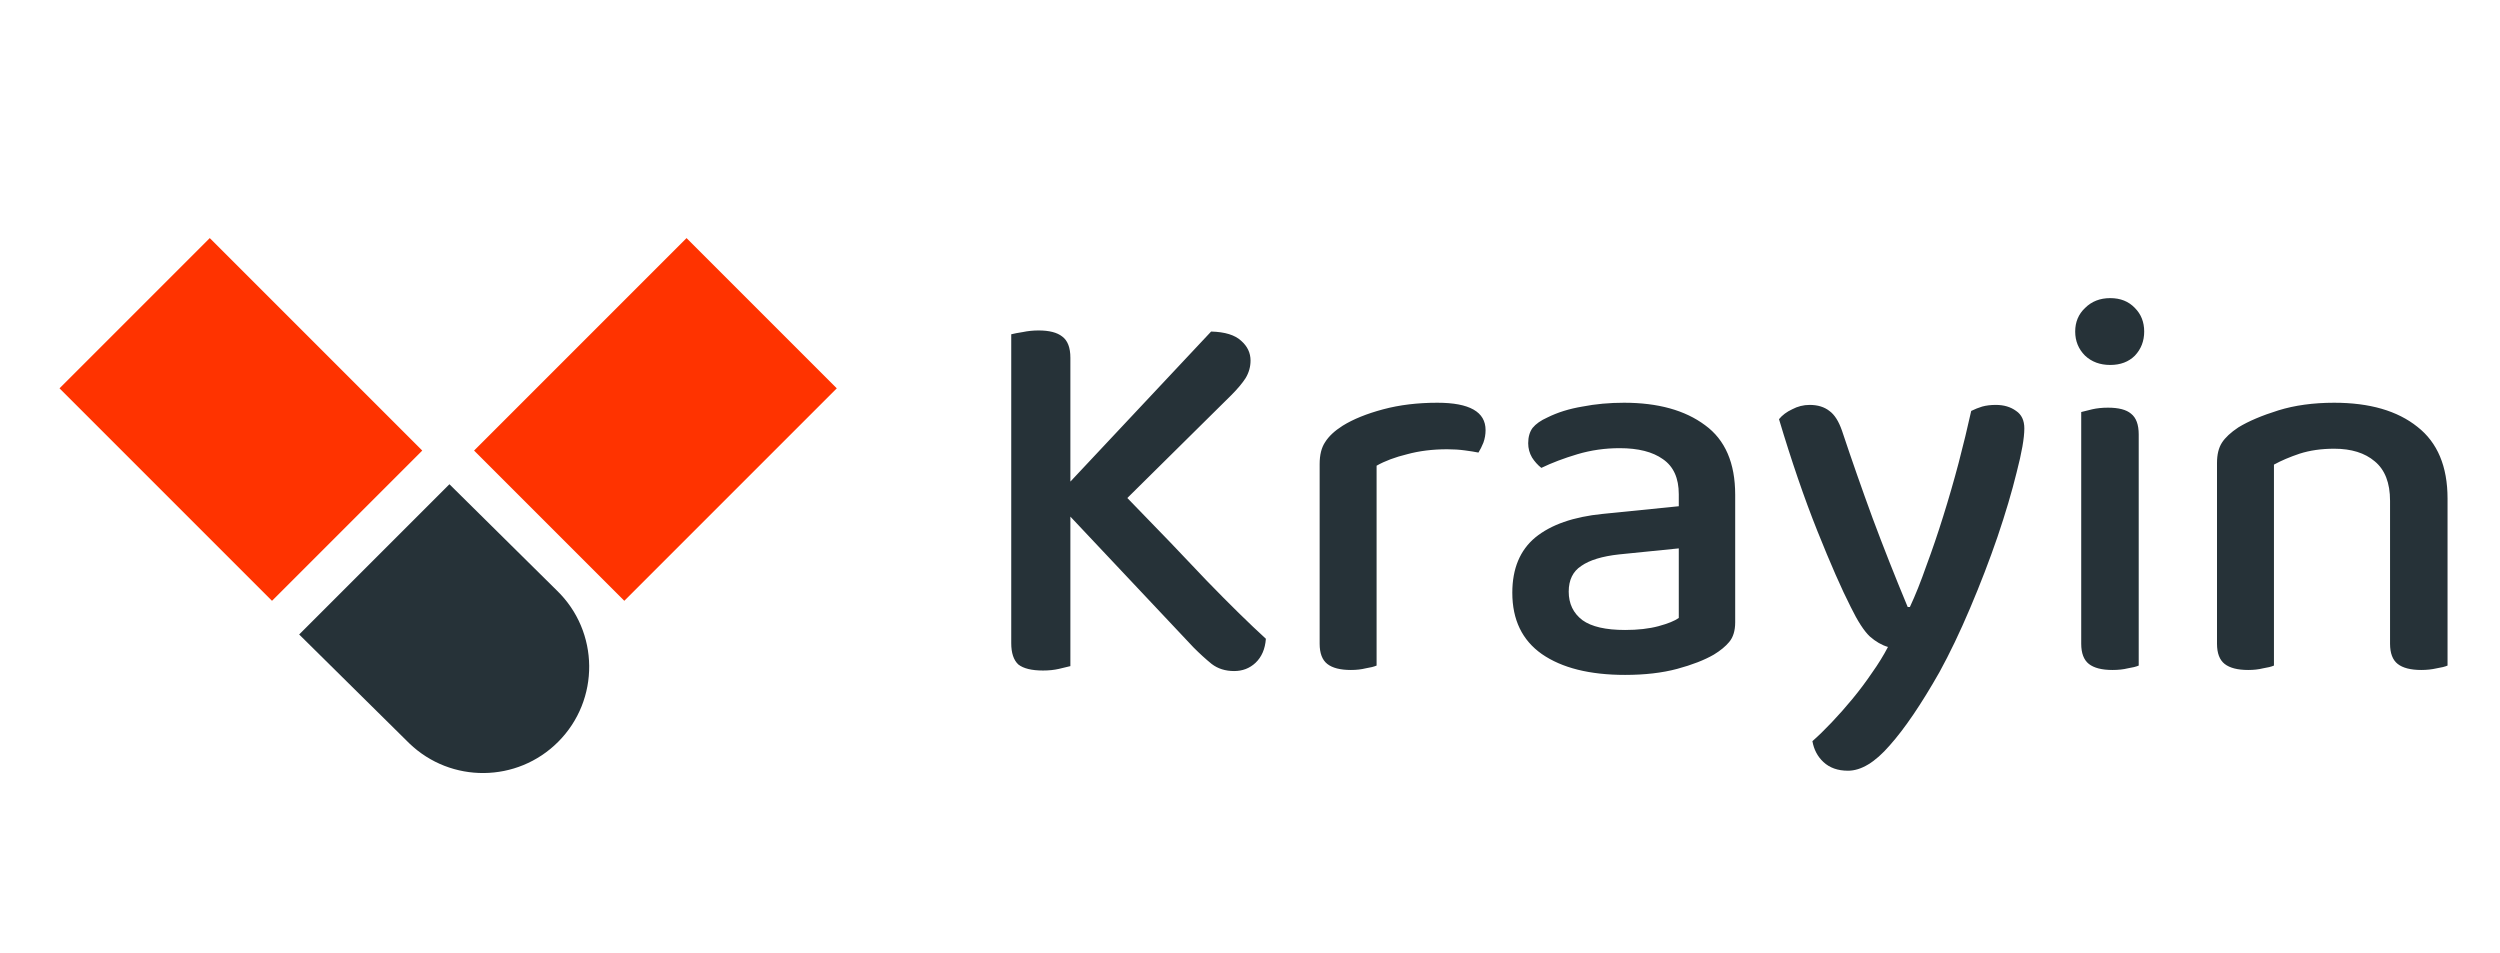
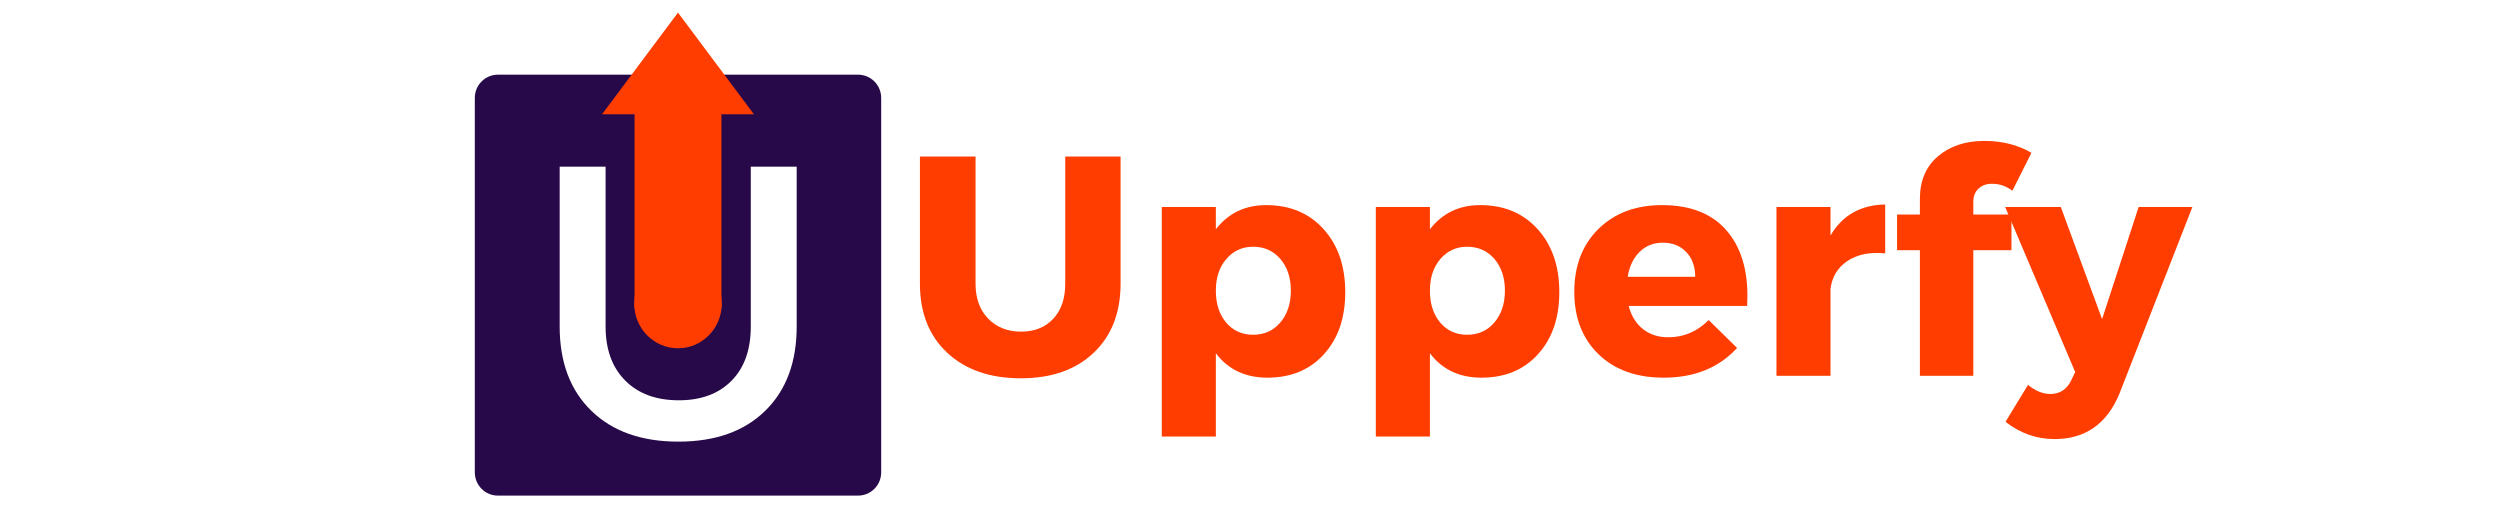
- <svg xmlns="http://www.w3.org/2000/svg" width="105" height="40" viewBox="0 0 105 40" fill="none">
-   <path d="M2.5 16.31L11.424 25.234L17.734 18.924L8.81 10L2.5 16.31Z" fill="#FF3300" />
-   <path d="M35.145 16.31L26.221 25.234L19.911 18.924L28.835 10L35.145 16.31Z" fill="#FF3300" />
-   <path d="M12.565 26.648L17.19 31.22C18.941 32.906 21.72 32.88 23.439 31.161C25.205 29.395 25.178 26.525 23.38 24.793L18.876 20.338L12.565 26.648Z" fill="#263238" />
-   <path d="M44.956 21.698V27.977C44.833 28.008 44.672 28.047 44.473 28.093C44.273 28.139 44.051 28.162 43.806 28.162C43.33 28.162 42.985 28.077 42.771 27.909C42.571 27.724 42.472 27.425 42.472 27.012V14.04C42.594 14.009 42.755 13.978 42.955 13.947C43.169 13.902 43.392 13.879 43.622 13.879C44.066 13.879 44.396 13.963 44.611 14.132C44.841 14.3 44.956 14.599 44.956 15.028V20.227L50.867 13.925C51.449 13.94 51.871 14.07 52.132 14.316C52.392 14.546 52.523 14.822 52.523 15.143C52.523 15.404 52.454 15.649 52.316 15.88C52.178 16.094 51.978 16.332 51.718 16.593L47.348 20.916C48.62 22.22 49.732 23.378 50.683 24.39C51.649 25.386 52.477 26.199 53.167 26.828C53.136 27.257 52.99 27.594 52.73 27.84C52.484 28.07 52.185 28.184 51.833 28.184C51.465 28.184 51.15 28.085 50.89 27.886C50.644 27.686 50.391 27.456 50.131 27.195L44.956 21.698ZM57.817 27.954C57.709 28 57.556 28.039 57.357 28.07C57.173 28.116 56.966 28.139 56.736 28.139C56.291 28.139 55.961 28.054 55.747 27.886C55.532 27.717 55.425 27.433 55.425 27.035V19.491C55.425 19.107 55.501 18.8 55.655 18.57C55.808 18.325 56.053 18.095 56.391 17.881C56.835 17.605 57.403 17.375 58.093 17.191C58.783 17.006 59.542 16.915 60.37 16.915C61.719 16.915 62.394 17.298 62.394 18.064C62.394 18.248 62.363 18.425 62.302 18.593C62.24 18.747 62.171 18.885 62.095 19.008C61.941 18.977 61.75 18.946 61.52 18.916C61.29 18.885 61.044 18.869 60.784 18.869C60.17 18.869 59.611 18.939 59.105 19.076C58.599 19.199 58.169 19.36 57.817 19.559V27.954ZM68.255 26.459C68.791 26.459 69.259 26.406 69.658 26.299C70.056 26.191 70.34 26.076 70.509 25.953V23.032L68.002 23.285C67.296 23.362 66.767 23.523 66.415 23.768C66.062 23.998 65.886 24.359 65.886 24.849C65.886 25.355 66.078 25.754 66.461 26.046C66.844 26.322 67.442 26.459 68.255 26.459ZM68.209 16.915C69.635 16.915 70.769 17.229 71.613 17.858C72.456 18.471 72.878 19.445 72.878 20.779V26.137C72.878 26.49 72.793 26.766 72.625 26.965C72.472 27.149 72.257 27.326 71.981 27.494C71.582 27.724 71.069 27.924 70.44 28.093C69.811 28.261 69.083 28.346 68.255 28.346C66.767 28.346 65.602 28.054 64.759 27.471C63.931 26.889 63.517 26.03 63.517 24.895C63.517 23.884 63.839 23.109 64.483 22.573C65.142 22.036 66.085 21.706 67.312 21.584L70.509 21.262V20.756C70.509 20.081 70.287 19.59 69.842 19.284C69.412 18.977 68.807 18.823 68.025 18.823C67.412 18.823 66.821 18.908 66.254 19.076C65.686 19.245 65.18 19.437 64.736 19.651C64.582 19.529 64.452 19.383 64.345 19.215C64.237 19.03 64.184 18.831 64.184 18.616C64.184 18.356 64.245 18.141 64.368 17.973C64.506 17.804 64.713 17.658 64.989 17.535C65.418 17.321 65.909 17.168 66.461 17.076C67.013 16.968 67.596 16.915 68.209 16.915ZM77.731 25.494C77.348 24.742 76.88 23.677 76.328 22.297C75.776 20.916 75.24 19.352 74.718 17.605C74.856 17.436 75.04 17.298 75.27 17.191C75.5 17.068 75.746 17.006 76.006 17.006C76.344 17.006 76.62 17.091 76.834 17.259C77.049 17.413 77.225 17.689 77.363 18.087C77.777 19.329 78.207 20.556 78.651 21.767C79.096 22.963 79.587 24.206 80.123 25.494H80.215C80.445 25.003 80.675 24.428 80.905 23.768C81.151 23.109 81.388 22.412 81.618 21.675C81.848 20.939 82.063 20.196 82.262 19.445C82.462 18.678 82.638 17.95 82.791 17.259C82.945 17.183 83.098 17.122 83.251 17.076C83.42 17.029 83.612 17.006 83.826 17.006C84.164 17.006 84.447 17.091 84.677 17.259C84.907 17.413 85.022 17.658 85.022 17.995C85.022 18.394 84.915 19.008 84.7 19.835C84.501 20.648 84.233 21.553 83.895 22.549C83.558 23.531 83.175 24.527 82.745 25.54C82.316 26.552 81.887 27.448 81.457 28.23C80.691 29.58 79.993 30.607 79.364 31.312C78.751 32.018 78.168 32.37 77.616 32.37C77.187 32.37 76.842 32.248 76.581 32.002C76.336 31.773 76.183 31.481 76.121 31.128C76.367 30.914 76.635 30.653 76.926 30.346C77.218 30.04 77.509 29.71 77.8 29.358C78.092 29.005 78.368 28.637 78.628 28.253C78.889 27.886 79.111 27.525 79.295 27.172C79.035 27.096 78.782 26.95 78.536 26.735C78.291 26.506 78.023 26.091 77.731 25.494ZM89.826 27.954C89.719 28 89.566 28.039 89.366 28.07C89.182 28.116 88.968 28.139 88.722 28.139C88.278 28.139 87.948 28.054 87.733 27.886C87.519 27.717 87.411 27.433 87.411 27.035V17.305C87.534 17.275 87.687 17.236 87.871 17.191C88.07 17.145 88.293 17.122 88.538 17.122C88.983 17.122 89.305 17.206 89.504 17.375C89.719 17.543 89.826 17.834 89.826 18.248V27.954ZM87.158 13.925C87.158 13.526 87.296 13.196 87.572 12.935C87.848 12.659 88.201 12.521 88.63 12.521C89.059 12.521 89.404 12.659 89.665 12.935C89.926 13.196 90.056 13.526 90.056 13.925C90.056 14.323 89.926 14.661 89.665 14.937C89.404 15.197 89.059 15.328 88.63 15.328C88.201 15.328 87.848 15.197 87.572 14.937C87.296 14.661 87.158 14.323 87.158 13.925ZM100.382 21.032C100.382 20.28 100.167 19.728 99.738 19.375C99.324 19.023 98.757 18.846 98.036 18.846C97.499 18.846 97.016 18.916 96.587 19.053C96.173 19.192 95.813 19.345 95.506 19.514V27.954C95.399 28 95.245 28.039 95.046 28.07C94.862 28.116 94.655 28.139 94.425 28.139C93.98 28.139 93.651 28.054 93.436 27.886C93.221 27.717 93.114 27.433 93.114 27.035V19.445C93.114 19.092 93.183 18.808 93.321 18.593C93.459 18.379 93.689 18.164 94.011 17.95C94.44 17.689 95 17.451 95.69 17.236C96.38 17.022 97.162 16.915 98.036 16.915C99.523 16.915 100.689 17.252 101.532 17.927C102.375 18.586 102.797 19.59 102.797 20.939V27.954C102.69 28 102.536 28.039 102.337 28.07C102.138 28.116 101.923 28.139 101.693 28.139C101.248 28.139 100.919 28.054 100.704 27.886C100.489 27.717 100.382 27.433 100.382 27.035V21.032Z" fill="#263238" />
+ <svg xmlns="http://www.w3.org/2000/svg" width="300px" height="62px" viewBox="0 0 297 62" version="1.1">
+   <defs>
+     <clipPath id="clip1">
+       <path d="M 55.477 8.961 L 104.242 8.961 L 104.242 59.551 L 55.477 59.551 Z M 55.477 8.961 " />
+     </clipPath>
+     <clipPath id="clip2">
+       <path d="M 58.254 8.961 L 101.465 8.961 C 103 8.961 104.242 10.207 104.242 11.746 L 104.242 56.688 C 104.242 58.227 103 59.473 101.465 59.473 L 58.254 59.473 C 56.719 59.473 55.477 58.227 55.477 56.688 L 55.477 11.746 C 55.477 10.207 56.719 8.961 58.254 8.961 Z M 58.254 8.961 " />
+     </clipPath>
+     <clipPath id="clip3">
+       <path d="M 70.746 1.484 L 88.988 1.484 L 88.988 36.957 L 70.746 36.957 Z M 70.746 1.484 " />
+     </clipPath>
+     <clipPath id="clip4">
+       <path d="M 74.609 31.113 L 85.109 31.113 L 85.109 41.797 L 74.609 41.797 Z M 74.609 31.113 " />
+     </clipPath>
+     <clipPath id="clip5">
+       <path d="M 79.859 31.113 C 76.961 31.113 74.609 33.504 74.609 36.453 C 74.609 39.402 76.961 41.793 79.859 41.793 C 82.758 41.793 85.109 39.402 85.109 36.453 C 85.109 33.504 82.758 31.113 79.859 31.113 Z M 79.859 31.113 " />
+     </clipPath>
+   </defs>
+   <g id="surface1">
+     <g clip-path="url(#clip1)" clip-rule="nonzero">
+       <g clip-path="url(#clip2)" clip-rule="nonzero">
+         <path style=" stroke:none;fill-rule:nonzero;fill:rgb(15.294%,3.529%,28.627%);fill-opacity:1;" d="M 55.477 8.961 L 104.242 8.961 L 104.242 59.551 L 55.477 59.551 Z M 55.477 8.961 " />
+       </g>
+     </g>
+     <path style=" stroke:none;fill-rule:nonzero;fill:rgb(100%,100%,100%);fill-opacity:1;" d="M 94.102 20 L 94.102 39.191 C 94.102 43.465 92.84 46.836 90.32 49.301 C 87.797 51.766 84.328 52.996 79.906 52.996 C 75.484 52.996 72.004 51.766 69.469 49.301 C 66.93 46.836 65.66 43.465 65.66 39.191 L 65.66 20 L 71.172 20 L 71.172 39.191 C 71.172 41.934 71.957 44.094 73.531 45.672 C 75.102 47.246 77.242 48.035 79.953 48.035 C 82.629 48.035 84.738 47.254 86.277 45.695 C 87.82 44.137 88.594 41.969 88.594 39.191 L 88.594 20 Z M 94.102 20 " />
+     <g clip-path="url(#clip3)" clip-rule="nonzero">
+       <path style=" stroke:none;fill-rule:nonzero;fill:rgb(100%,23.922%,0%);fill-opacity:1;" d="M 88.969 13.711 L 85.07 13.711 L 85.07 36.941 L 74.648 36.941 L 74.648 13.711 L 70.746 13.711 L 79.859 1.512 Z M 88.969 13.711 " />
+     </g>
+     <g clip-path="url(#clip4)" clip-rule="nonzero">
+       <g clip-path="url(#clip5)" clip-rule="nonzero">
+         <path style=" stroke:none;fill-rule:nonzero;fill:rgb(100%,23.922%,0%);fill-opacity:1;" d="M 74.609 31.113 L 85.109 31.113 L 85.109 41.797 L 74.609 41.797 Z M 74.609 31.113 " />
+       </g>
+     </g>
+     <path style=" stroke:none;fill-rule:nonzero;fill:rgb(100%,23.922%,0%);fill-opacity:1;" d="M 132.969 18.785 L 132.969 34.047 C 132.969 37.531 131.891 40.293 129.742 42.332 C 127.59 44.375 124.68 45.395 121.004 45.395 C 117.301 45.395 114.359 44.375 112.168 42.332 C 109.984 40.293 108.891 37.531 108.891 34.047 L 108.891 18.785 L 115.566 18.785 L 115.566 34.047 C 115.566 35.801 116.07 37.195 117.082 38.238 C 118.098 39.277 119.414 39.797 121.039 39.797 C 122.641 39.797 123.922 39.281 124.883 38.258 C 125.848 37.23 126.328 35.824 126.328 34.047 L 126.328 18.785 Z M 132.969 18.785 " />
+     <path style=" stroke:none;fill-rule:nonzero;fill:rgb(100%,23.922%,0%);fill-opacity:1;" d="M 150.438 24.613 C 153.289 24.613 155.586 25.57 157.32 27.488 C 159.059 29.406 159.93 31.93 159.93 35.059 C 159.93 38.145 159.078 40.625 157.375 42.504 C 155.676 44.383 153.414 45.32 150.59 45.32 C 147.941 45.32 145.879 44.344 144.402 42.391 L 144.402 52.387 L 137.914 52.387 L 137.914 24.84 L 144.402 24.84 L 144.402 27.508 C 145.902 25.578 147.914 24.613 150.438 24.613 Z M 148.867 40.172 C 150.215 40.172 151.309 39.676 152.145 38.688 C 152.984 37.699 153.402 36.426 153.402 34.875 C 153.402 33.32 152.984 32.055 152.145 31.078 C 151.309 30.102 150.215 29.609 148.867 29.609 C 147.566 29.609 146.496 30.102 145.66 31.078 C 144.82 32.055 144.402 33.32 144.402 34.875 C 144.402 36.453 144.812 37.73 145.637 38.707 C 146.465 39.684 147.539 40.172 148.867 40.172 Z M 148.867 40.172 " />
+     <path style=" stroke:none;fill-rule:nonzero;fill:rgb(100%,23.922%,0%);fill-opacity:1;" d="M 176.125 24.613 C 178.977 24.613 181.27 25.57 183.008 27.488 C 184.746 29.406 185.617 31.93 185.617 35.059 C 185.617 38.145 184.766 40.625 183.062 42.504 C 181.363 44.383 179.102 45.32 176.277 45.32 C 173.625 45.32 171.562 44.344 170.09 42.391 L 170.09 52.387 L 163.598 52.387 L 163.598 24.84 L 170.09 24.84 L 170.09 27.508 C 171.59 25.578 173.602 24.613 176.125 24.613 Z M 174.551 40.172 C 175.902 40.172 176.996 39.676 177.832 38.688 C 178.668 37.699 179.09 36.426 179.09 34.875 C 179.09 33.32 178.668 32.055 177.832 31.078 C 176.996 30.102 175.902 29.609 174.551 29.609 C 173.25 29.609 172.184 30.102 171.344 31.078 C 170.508 32.055 170.09 33.32 170.09 34.875 C 170.09 36.453 170.5 37.73 171.324 38.707 C 172.152 39.684 173.227 40.172 174.551 40.172 Z M 174.551 40.172 " />
+     <path style=" stroke:none;fill-rule:nonzero;fill:rgb(100%,23.922%,0%);fill-opacity:1;" d="M 197.949 24.613 C 201.449 24.613 204.082 25.691 205.844 27.844 C 207.605 30 208.375 32.957 208.152 36.715 L 193.938 36.715 C 194.262 37.918 194.836 38.848 195.664 39.496 C 196.488 40.148 197.5 40.473 198.699 40.473 C 200.551 40.473 202.164 39.785 203.539 38.406 L 206.949 41.75 C 204.773 44.133 201.836 45.32 198.137 45.32 C 194.863 45.32 192.258 44.383 190.316 42.504 C 188.383 40.625 187.414 38.129 187.414 35.023 C 187.414 31.891 188.383 29.375 190.316 27.469 C 192.258 25.566 194.801 24.613 197.949 24.613 Z M 193.824 33.219 L 201.926 33.219 C 201.926 31.992 201.57 31 200.855 30.25 C 200.145 29.496 199.199 29.121 198.027 29.121 C 196.926 29.121 196 29.492 195.25 30.23 C 194.5 30.969 194.023 31.965 193.824 33.219 Z M 193.824 33.219 " />
+     <path style=" stroke:none;fill-rule:nonzero;fill:rgb(100%,23.922%,0%);fill-opacity:1;" d="M 218.16 24.84 L 218.16 28.258 C 219.586 25.828 221.773 24.59 224.723 24.539 L 224.723 30.402 C 222.875 30.227 221.363 30.531 220.188 31.32 C 219.012 32.109 218.336 33.23 218.16 34.684 L 218.16 45.098 L 211.676 45.098 L 211.676 24.84 Z M 218.16 24.84 " />
+     <path style=" stroke:none;fill-rule:nonzero;fill:rgb(100%,23.922%,0%);fill-opacity:1;" d="M 237.625 22.059 C 236.949 22.031 236.395 22.215 235.957 22.602 C 235.516 22.988 235.297 23.547 235.297 24.273 L 235.297 25.742 L 239.875 25.742 L 239.875 30.023 L 235.297 30.023 L 235.297 45.098 L 228.887 45.098 L 228.887 30.023 L 226.148 30.023 L 226.148 25.742 L 228.887 25.742 L 228.887 23.863 C 228.887 21.684 229.613 19.977 231.062 18.75 C 232.512 17.523 234.363 16.91 236.613 16.91 C 238.762 16.91 240.648 17.387 242.273 18.336 L 239.988 22.883 C 239.238 22.332 238.449 22.059 237.625 22.059 Z M 237.625 22.059 " />
+     <path style=" stroke:none;fill-rule:nonzero;fill:rgb(100%,23.922%,0%);fill-opacity:1;" d="M 261.586 24.84 L 252.848 47.199 C 251.348 50.859 248.75 52.688 245.047 52.688 C 242.898 52.688 240.934 52 239.16 50.621 L 241.859 46.188 C 242.762 46.914 243.648 47.277 244.523 47.277 C 245.672 47.277 246.512 46.738 247.035 45.66 L 247.523 44.645 L 239.121 24.84 L 245.797 24.84 L 250.75 38.293 L 255.137 24.84 Z M 261.586 24.84 " />
+   </g>
</svg>
